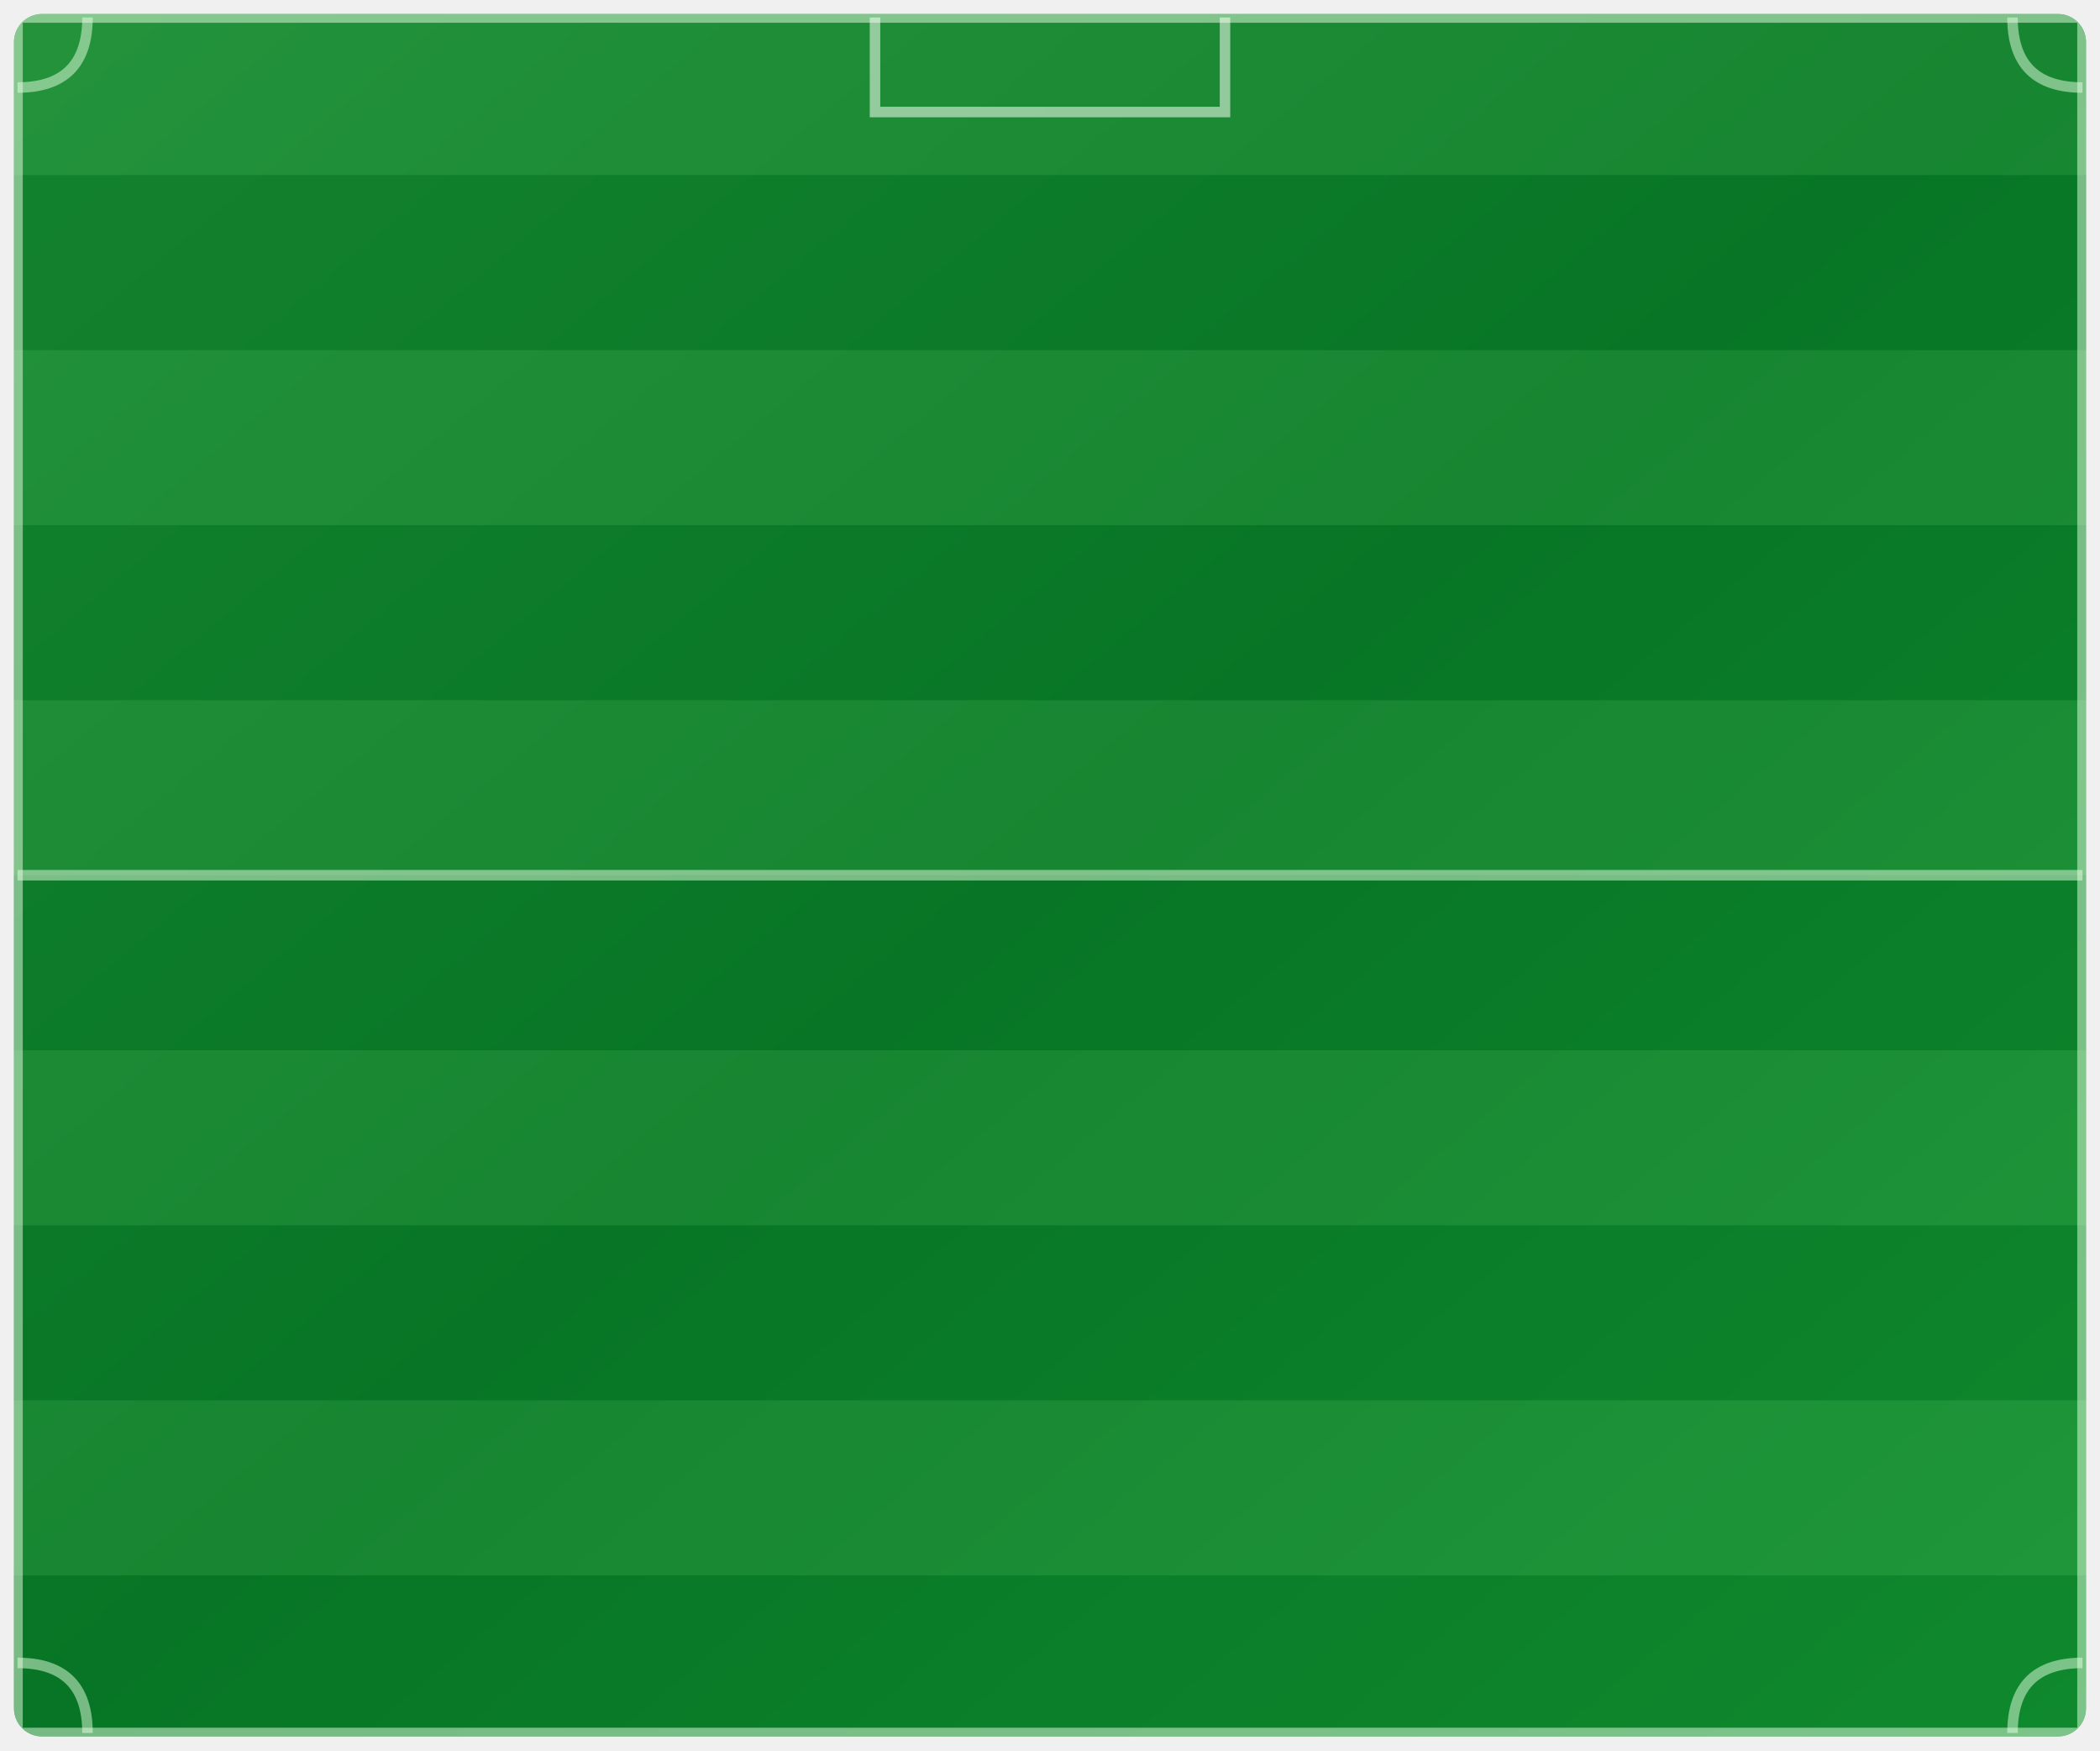
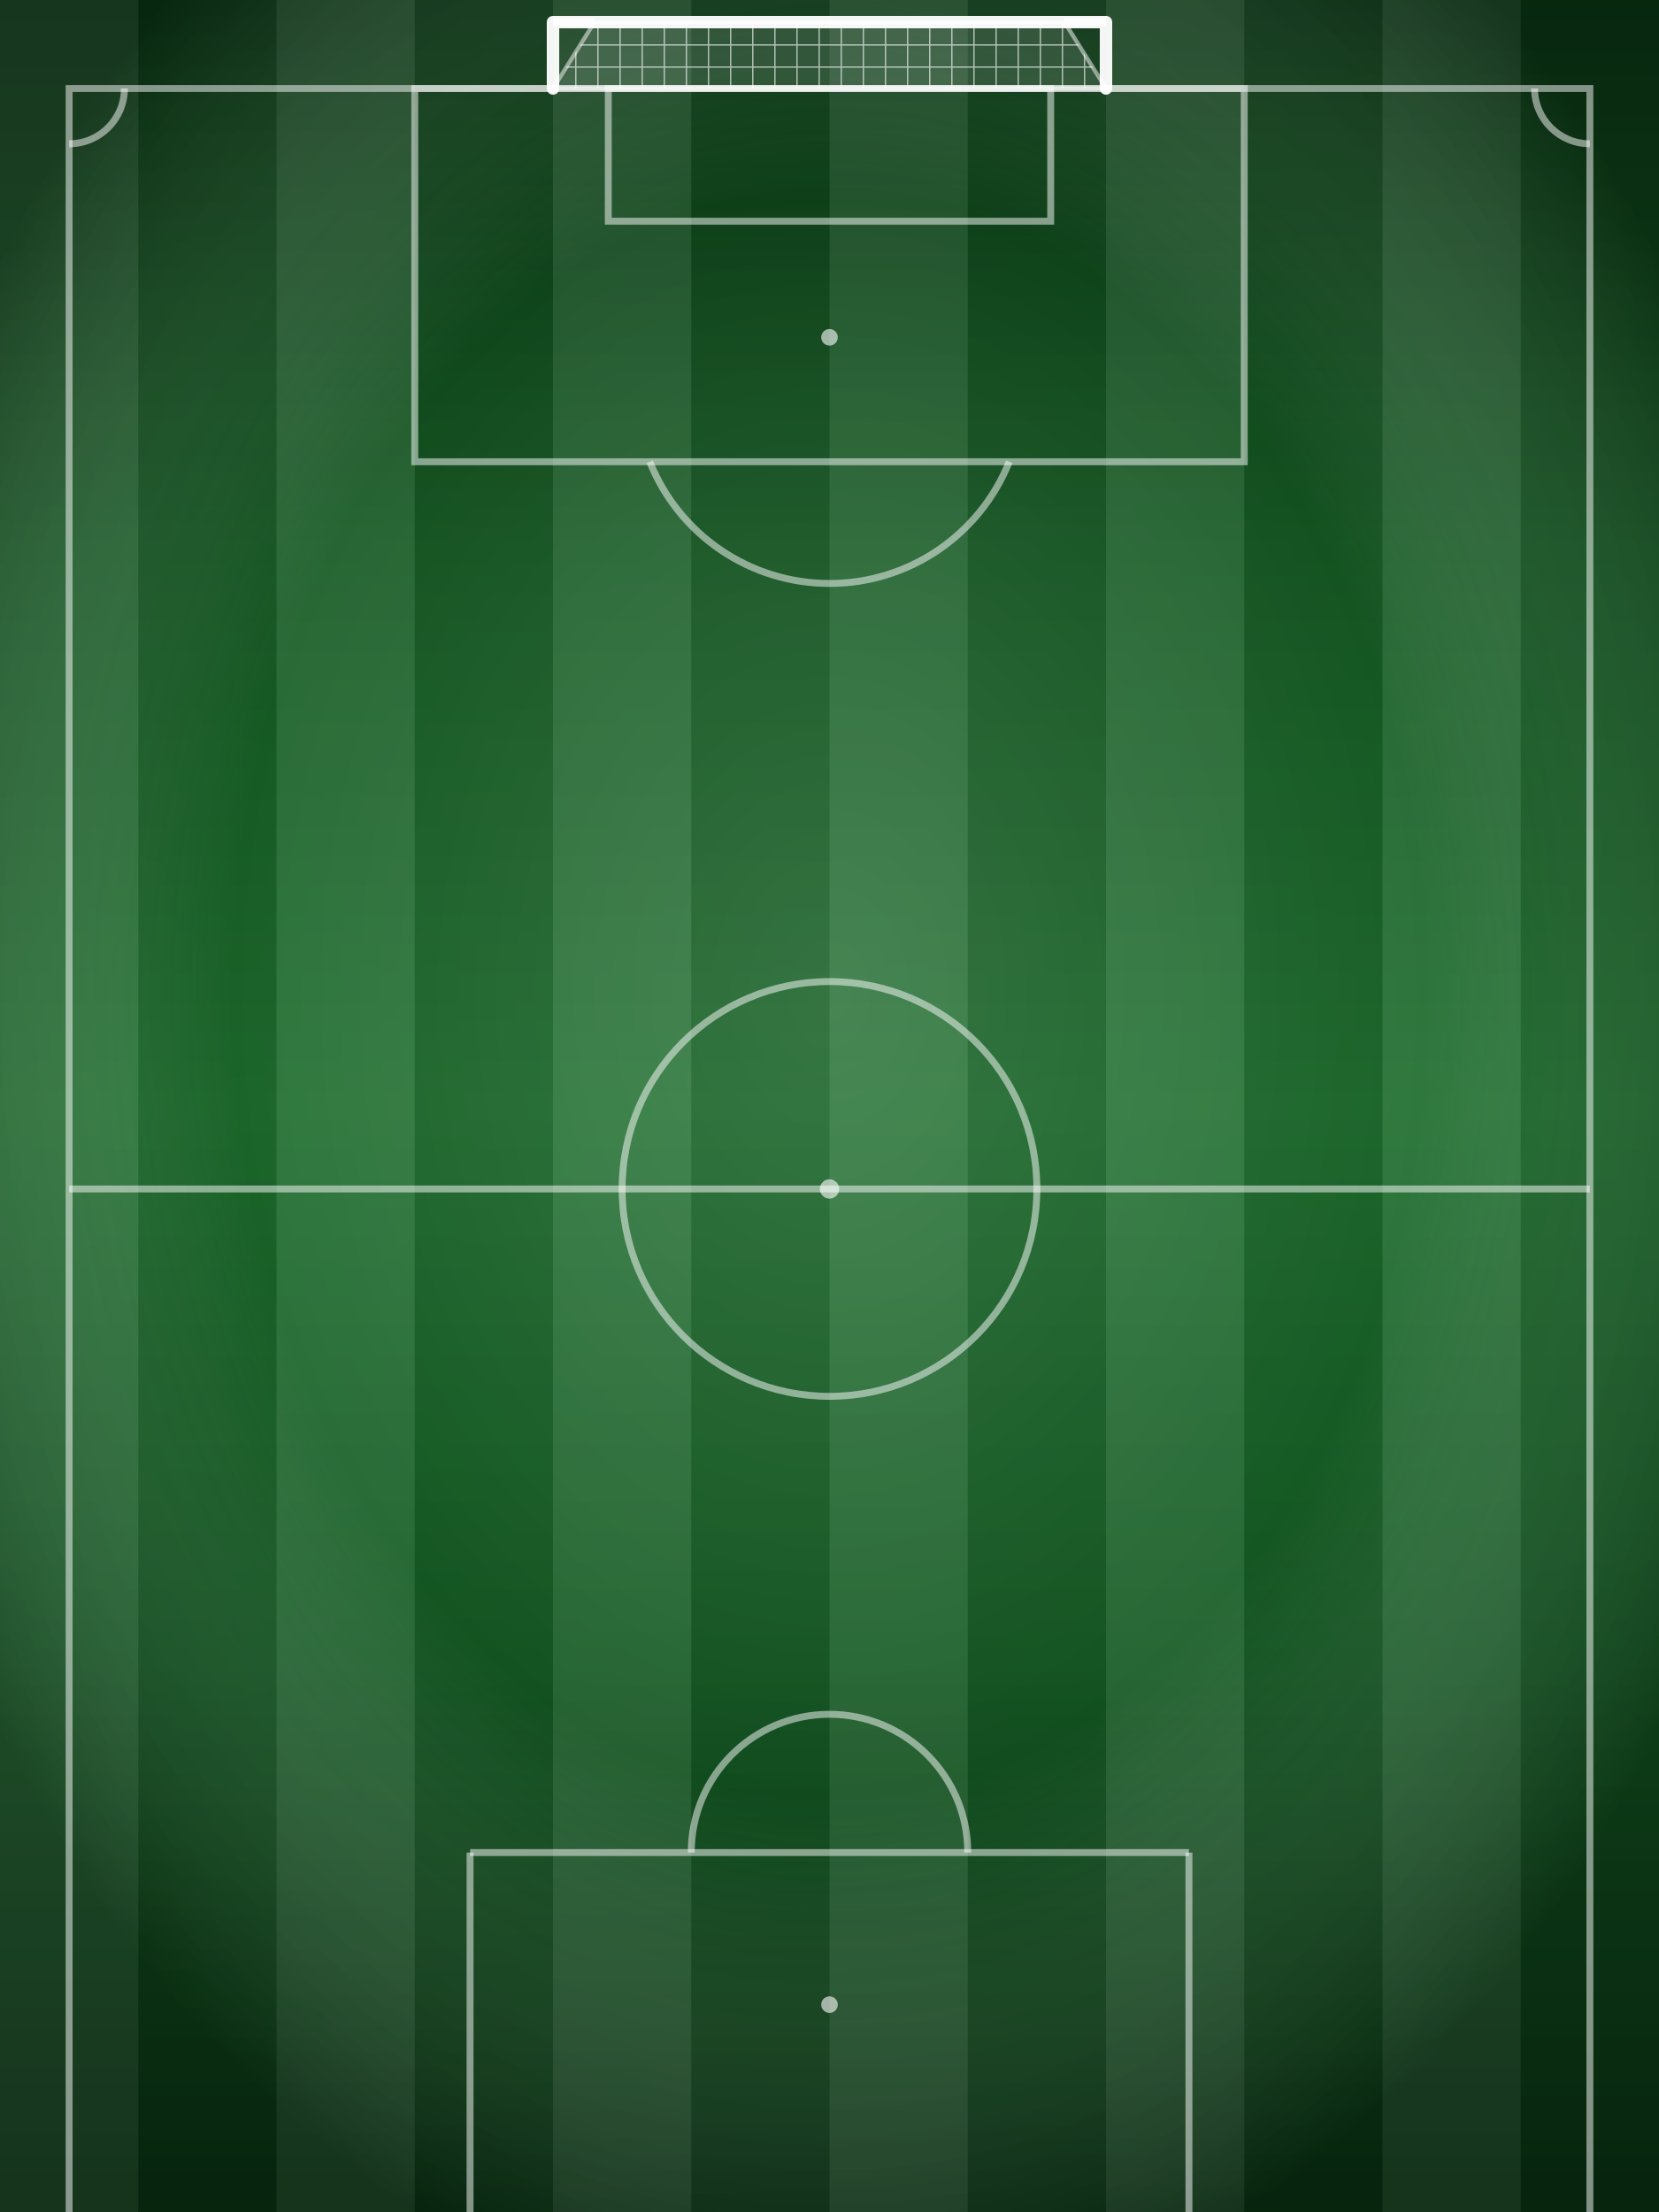
- <svg xmlns="http://www.w3.org/2000/svg" width="600" height="500" viewBox="0 0 600 500">
+ <svg xmlns="http://www.w3.org/2000/svg" viewBox="0 0 600 800" width="100%" height="100%">
  <defs>
-     <linearGradient id="grass" x1="0" x2="1" y1="0" y2="1">
-       <stop offset="0" stop-color="#168a32" />
-       <stop offset=".5" stop-color="#087b27" />
-       <stop offset="1" stop-color="#119131" />
+     <linearGradient id="grassBg" x1="0%" y1="0%" x2="0%" y2="100%">
+       <stop offset="0%" stop-color="#0b3815" />
+       <stop offset="25%" stop-color="#155923" />
+       <stop offset="50%" stop-color="#1d6c2d" />
+       <stop offset="75%" stop-color="#145923" />
+       <stop offset="100%" stop-color="#0a3313" />
    </linearGradient>
-     <clipPath id="field">
-       <rect x="4" y="4" width="592" height="492" rx="8" />
-     </clipPath>
+     <radialGradient id="centerGlow" cx="50%" cy="45%" r="60%">
+       <stop offset="0%" stop-color="#ffffff" stop-opacity="0.12" />
+       <stop offset="60%" stop-color="#ffffff" stop-opacity="0.0" />
+       <stop offset="100%" stop-color="#000000" stop-opacity="0.25" />
+     </radialGradient>
+     <pattern id="goalNet" width="8" height="8" patternUnits="userSpaceOnUse">
+       <path d="M 8 0 L 0 0 0 8" fill="none" stroke="#ffffff" stroke-opacity="0.6" stroke-width="1" />
+     </pattern>
  </defs>
-   <g clip-path="url(#field)">
-     <rect width="600" height="500" fill="url(#grass)" />
-     <path d="M0 0h600v50H0zm0 100h600v50H0zm0 100h600v50H0zm0 100h600v50H0zm0 100h600v50H0z" fill="#b5ec9d" fill-opacity=".09" />
-     <path d="M0 50h600v50H0zm0 100h600v50H0zm0 100h600v50H0zm0 100h600v50H0zm0 100h600v50H0z" fill="#003e16" fill-opacity=".08" />
-     <rect x="5" y="5" width="590" height="490" fill="none" stroke="#e8ffe5" stroke-opacity=".5" stroke-width="3" />
-     <path d="M5 250h590" fill="none" stroke="#e8ffe5" stroke-opacity=".5" stroke-width="3" />
-     <path d="M250 5v27h100V5" fill="none" stroke="#f4fff0" stroke-opacity=".55" stroke-width="3" />
-     <path d="M5 25q20 0 20-20m550 0q0 20 20 20m-590 450q20 0 20 20m550 0q0-20 20-20" fill="none" stroke="#e8ffe5" stroke-opacity=".5" stroke-width="3" />
+   <rect width="600" height="800" fill="url(#grassBg)" />
+   <g opacity="0.08">
+     <rect x="0" width="50" height="800" fill="#ffffff" />
+     <rect x="100" width="50" height="800" fill="#ffffff" />
+     <rect x="200" width="50" height="800" fill="#ffffff" />
+     <rect x="300" width="50" height="800" fill="#ffffff" />
+     <rect x="400" width="50" height="800" fill="#ffffff" />
+     <rect x="500" width="50" height="800" fill="#ffffff" />
  </g>
+   <g opacity="0.07">
+     <rect x="50" width="50" height="800" fill="#000000" />
+     <rect x="150" width="50" height="800" fill="#000000" />
+     <rect x="250" width="50" height="800" fill="#000000" />
+     <rect x="350" width="50" height="800" fill="#000000" />
+     <rect x="450" width="50" height="800" fill="#000000" />
+     <rect x="550" width="50" height="800" fill="#000000" />
+   </g>
+   <rect width="600" height="800" fill="url(#centerGlow)" />
+   <path d="M 25 800 L 25 32 L 575 32 L 575 800" fill="none" stroke="#ffffff" stroke-opacity="0.5" stroke-width="2.5" />
+   <line x1="25" y1="430" x2="575" y2="430" stroke="#ffffff" stroke-opacity="0.5" stroke-width="2.5" />
+   <circle cx="300" cy="430" r="75" fill="none" stroke="#ffffff" stroke-opacity="0.5" stroke-width="2.5" />
+   <circle cx="300" cy="430" r="3.5" fill="#ffffff" fill-opacity="0.6" />
+   <rect x="150" y="32" width="300" height="135" fill="none" stroke="#ffffff" stroke-opacity="0.5" stroke-width="2.5" />
+   <rect x="220" y="32" width="160" height="48" fill="none" stroke="#ffffff" stroke-opacity="0.5" stroke-width="2.5" />
+   <circle cx="300" cy="122" r="3" fill="#ffffff" fill-opacity="0.6" />
+   <path d="M 235 167 A 70 70 0 0 0 365 167" fill="none" stroke="#ffffff" stroke-opacity="0.5" stroke-width="2.5" />
+   <polygon points="215,8 385,8 400,32 200,32" fill="url(#goalNet)" />
+   <polygon points="215,8 385,8 400,32 200,32" fill="rgba(255,255,255,0.12)" stroke="#ffffff" stroke-opacity="0.5" stroke-width="1.5" />
+   <path d="M 200 32 L 200 8 L 400 8 L 400 32" fill="none" stroke="#ffffff" stroke-opacity="0.95" stroke-width="4.5" stroke-linecap="round" stroke-linejoin="round" />
+   <line x1="200" y1="8" x2="215" y2="8" stroke="#ffffff" stroke-opacity="0.8" stroke-width="3" />
+   <line x1="400" y1="8" x2="385" y2="8" stroke="#ffffff" stroke-opacity="0.8" stroke-width="3" />
+   <line x1="170" y1="670" x2="430" y2="670" stroke="#ffffff" stroke-opacity="0.5" stroke-width="2.5" />
+   <line x1="170" y1="670" x2="170" y2="800" stroke="#ffffff" stroke-opacity="0.5" stroke-width="2.5" />
+   <line x1="430" y1="670" x2="430" y2="800" stroke="#ffffff" stroke-opacity="0.5" stroke-width="2.5" />
+   <circle cx="300" cy="725" r="3" fill="#ffffff" fill-opacity="0.6" />
+   <path d="M 250 670 A 50 50 0 0 1 350 670" fill="none" stroke="#ffffff" stroke-opacity="0.5" stroke-width="2.5" />
+   <path d="M 25 52 A 20 20 0 0 0 45 32" fill="none" stroke="#ffffff" stroke-opacity="0.5" stroke-width="2.5" />
+   <path d="M 555 32 A 20 20 0 0 0 575 52" fill="none" stroke="#ffffff" stroke-opacity="0.5" stroke-width="2.5" />
</svg>
